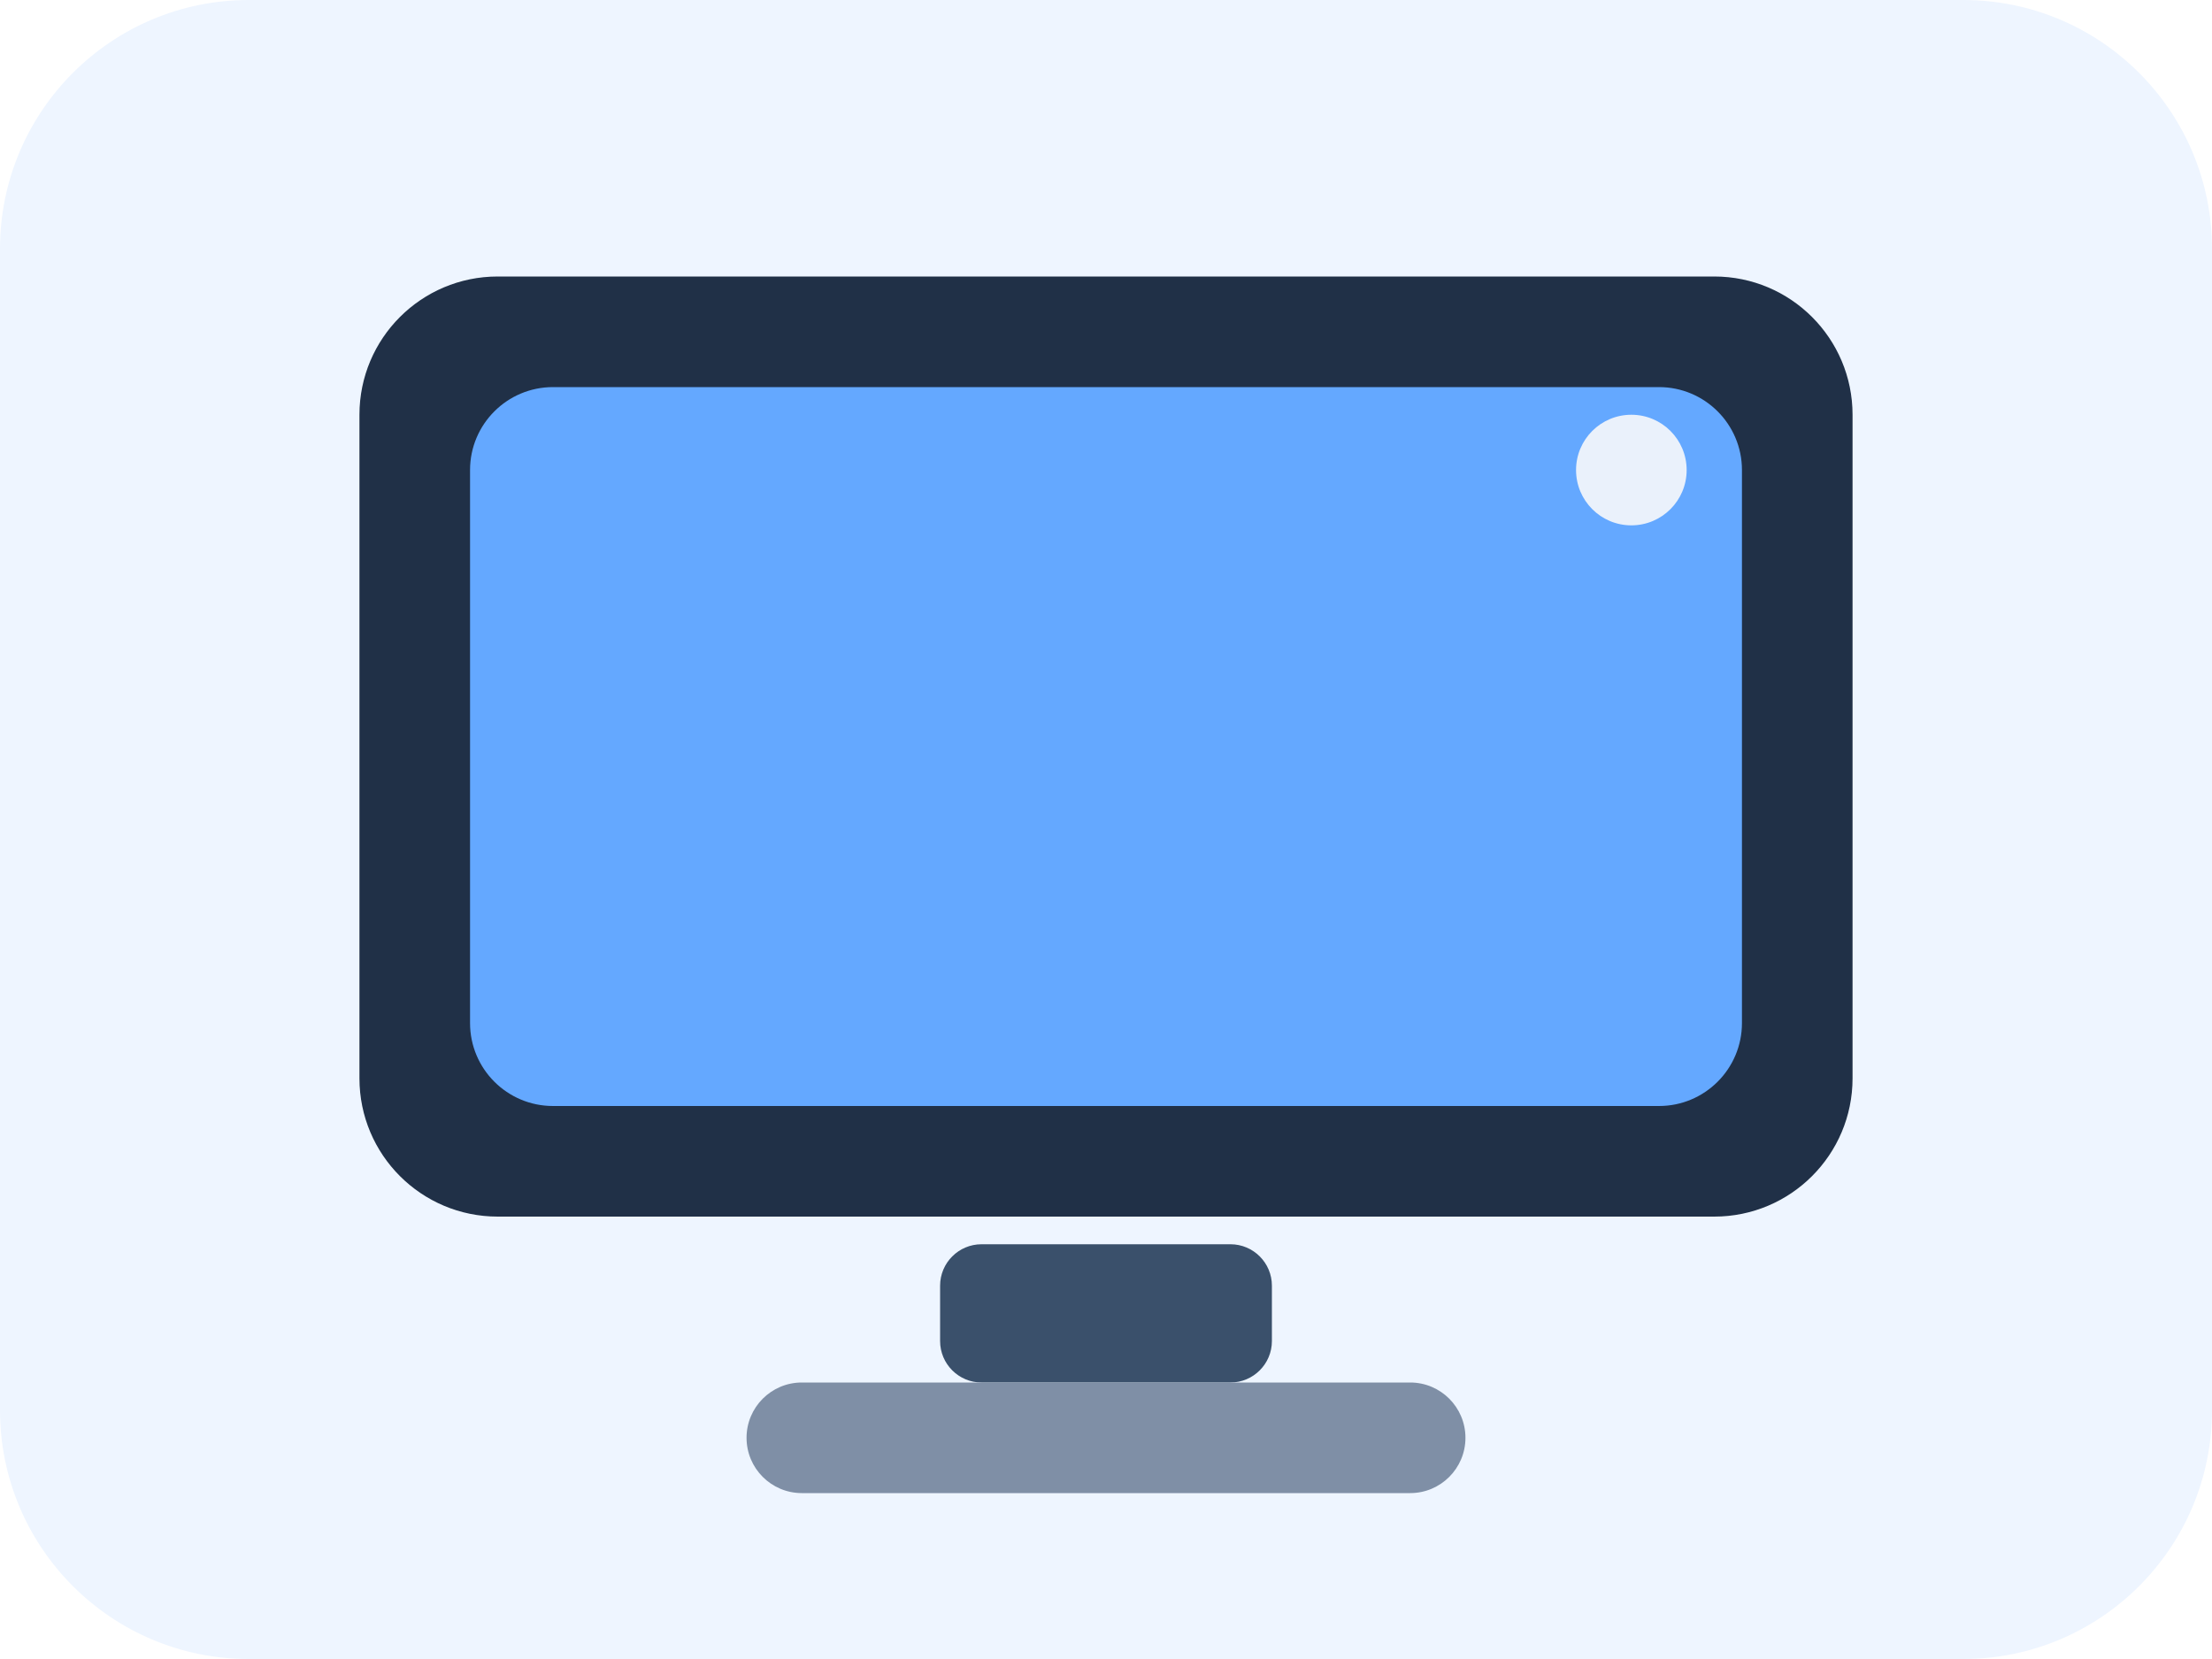
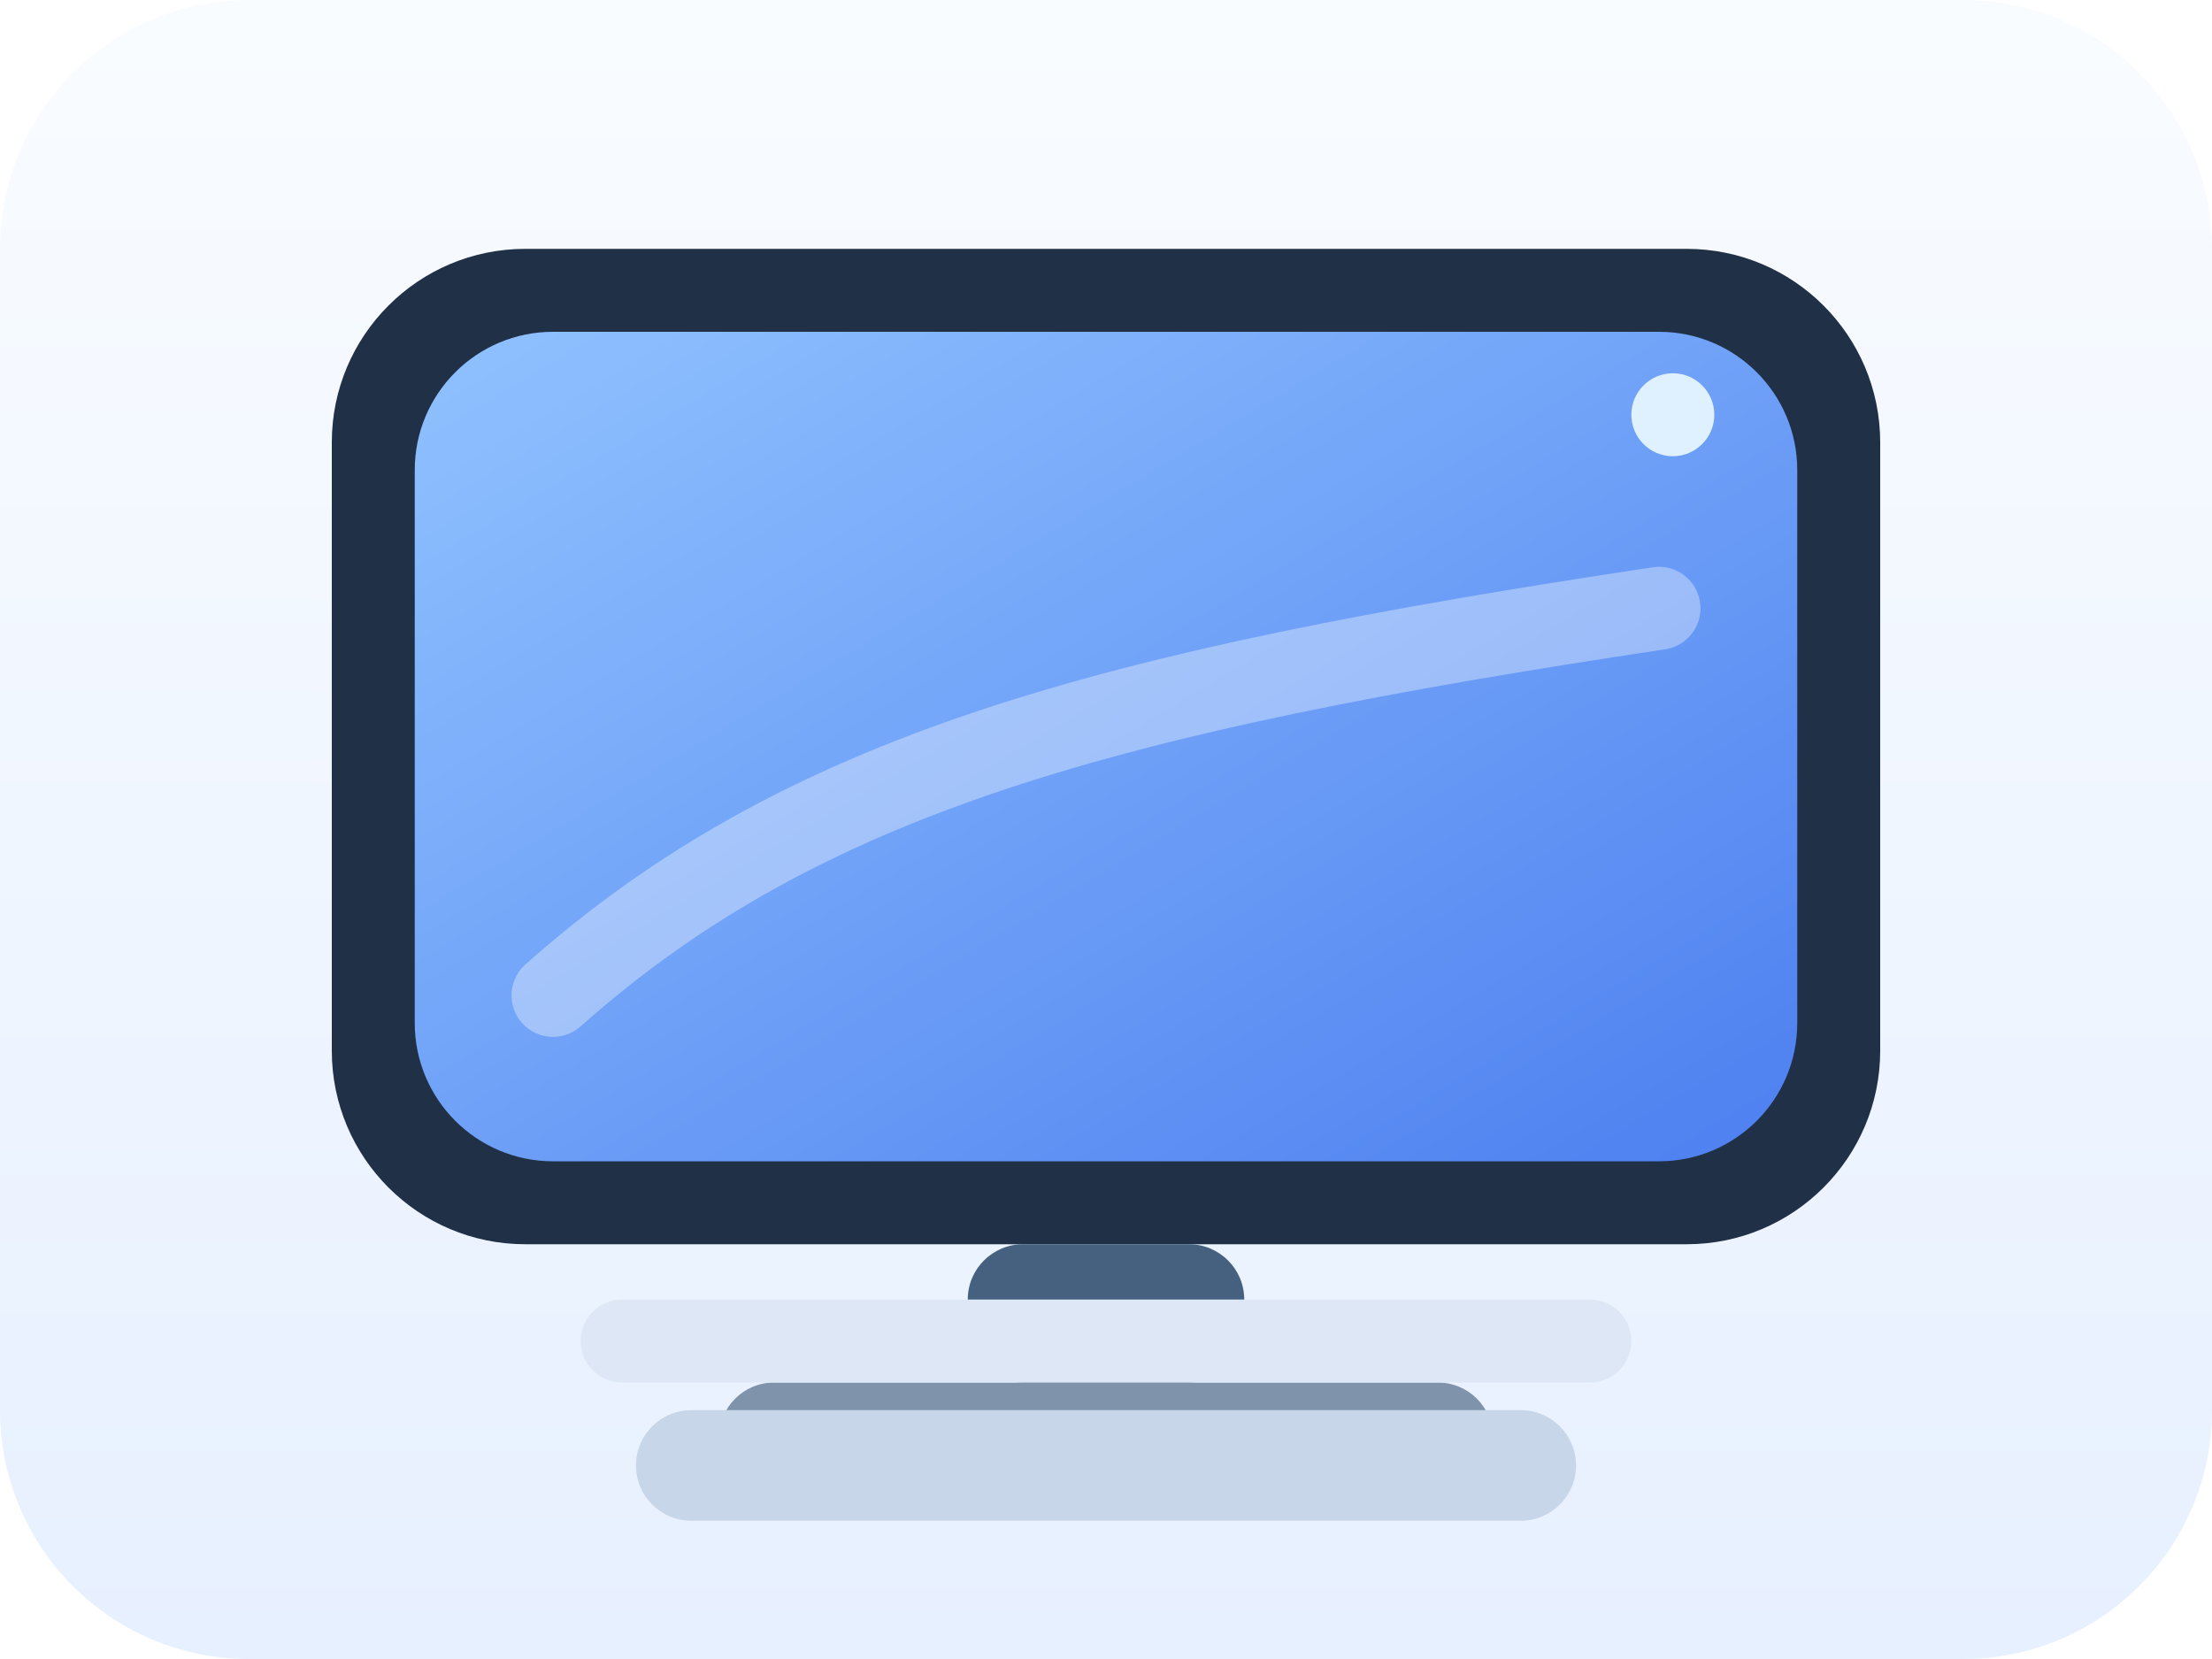
<svg xmlns="http://www.w3.org/2000/svg" viewBox="0 0 160 120">
-   <rect width="160" height="120" rx="18" fill="#eef5ff" />
-   <rect x="26" y="20" width="108" height="68" rx="10" fill="#203047" />
-   <rect x="34" y="28" width="92" height="52" rx="6" fill="#64a8ff" />
-   <rect x="68" y="90" width="24" height="10" rx="3" fill="#3a506b" />
-   <rect x="54" y="100" width="52" height="8" rx="4" fill="#7f8fa6" />
-   <circle cx="118" cy="34" r="4" fill="#eaf1fb" />
+   <defs>
+     <linearGradient id="pcBg" x1="0" x2="0" y1="0" y2="1">
+       <stop offset="0" stop-color="#f9fcff" />
+       <stop offset="1" stop-color="#e7f0ff" />
+     </linearGradient>
+     <linearGradient id="pcScreen" x1="0" x2="1" y1="0" y2="1">
+       <stop offset="0" stop-color="#90c2ff" />
+       <stop offset="1" stop-color="#4d7ff0" />
+     </linearGradient>
+   </defs>
+   <rect width="160" height="120" rx="18" fill="url(#pcBg)" />
+   <rect x="24" y="18" width="112" height="72" rx="14" fill="#203047" />
+   <rect x="30" y="24" width="100" height="60" rx="10" fill="url(#pcScreen)" />
+   <path d="M40 72c18-16 40-22 80-28" fill="none" stroke="rgba(255,255,255,.35)" stroke-width="6" stroke-linecap="round" />
+   <rect x="70" y="90" width="20" height="10" rx="4" fill="#46617f" />
+   <rect x="52" y="100" width="56" height="8" rx="4" fill="#7f93ab" />
+   <rect x="42" y="94" width="76" height="6" rx="3" fill="#dde7f5" />
+   <rect x="46" y="102" width="68" height="8" rx="4" fill="#c8d6e9" />
+   <circle cx="121" cy="30" r="3" fill="#dff1ff" />
</svg>
